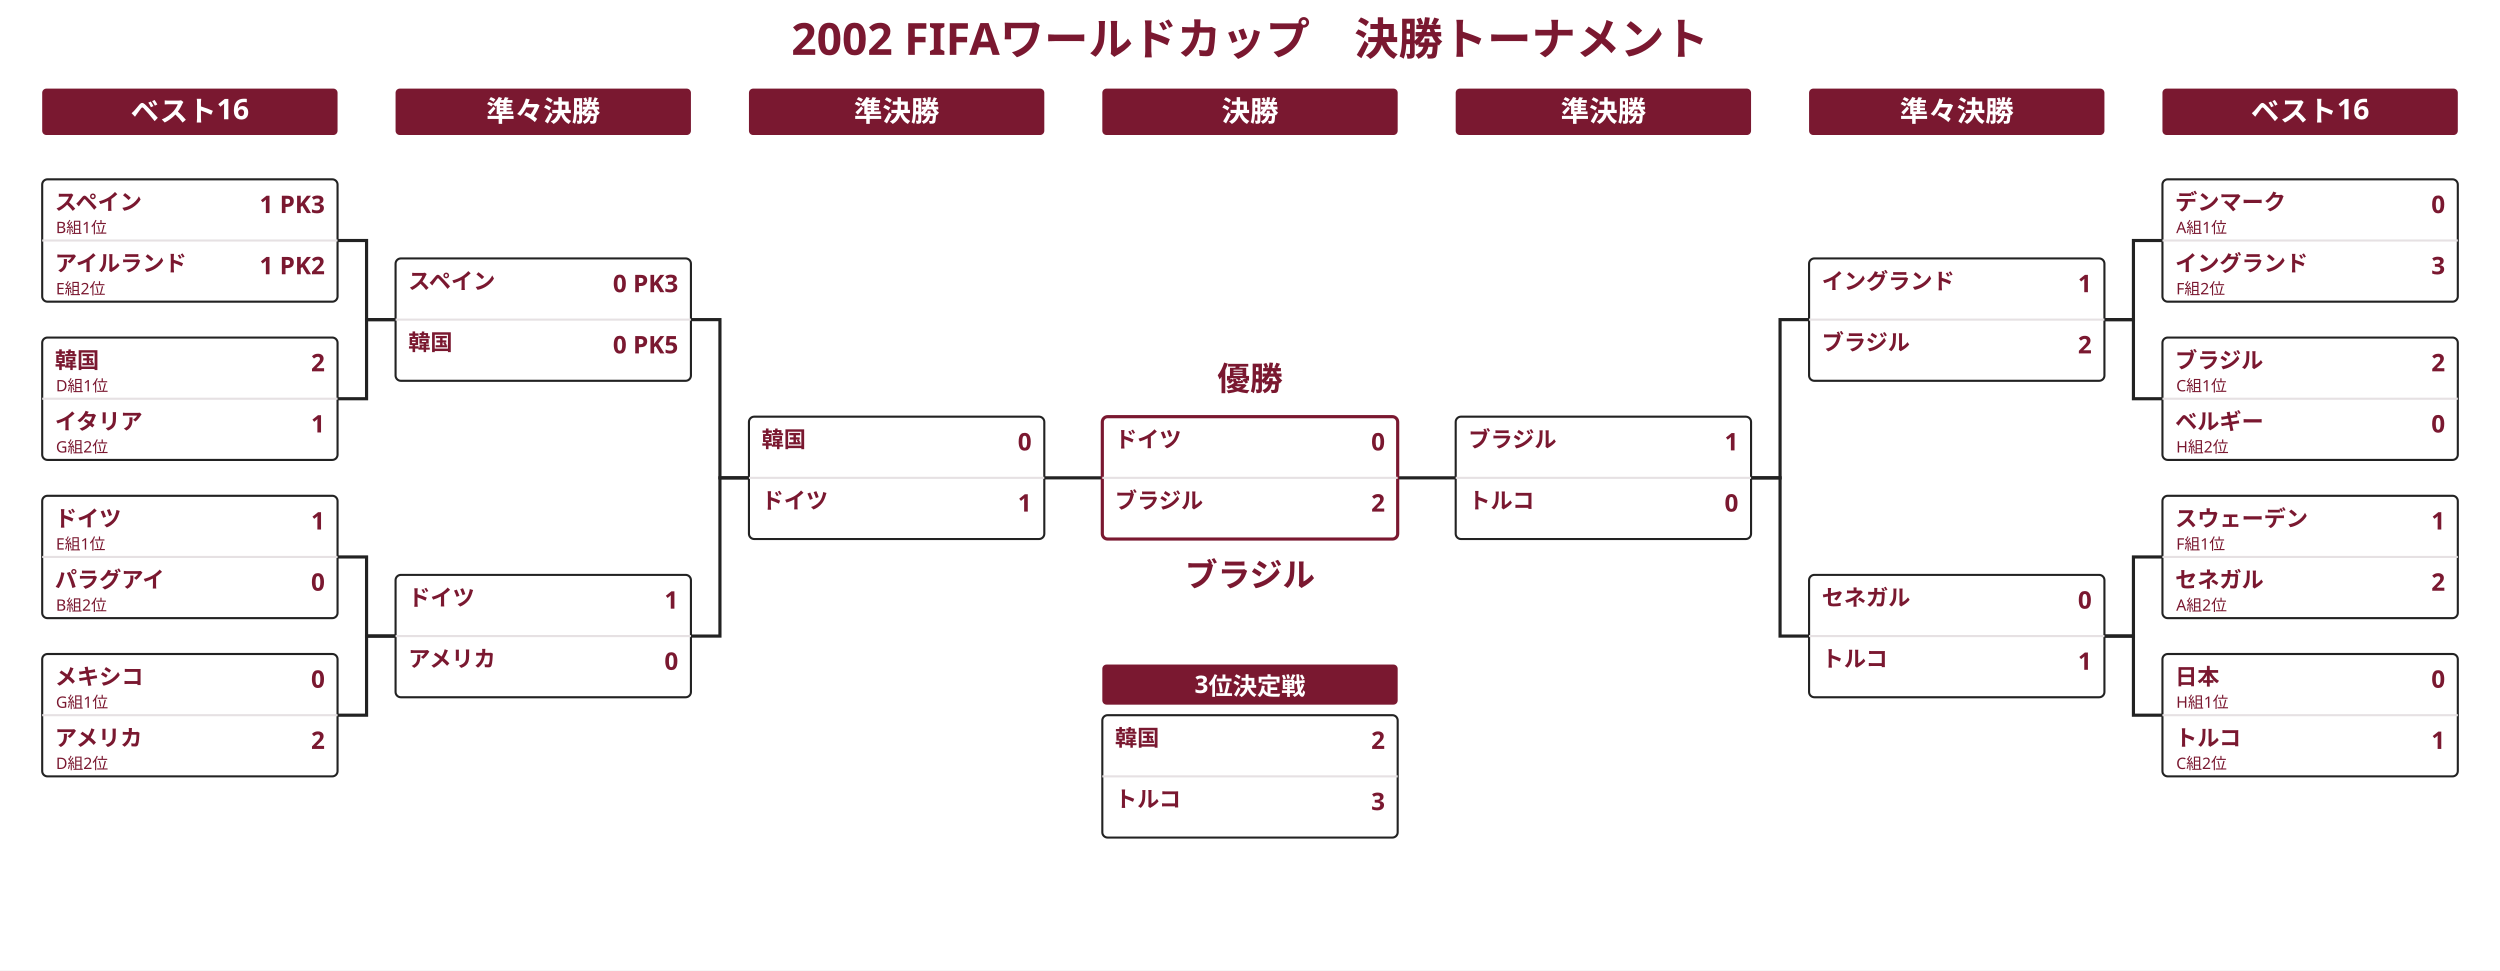
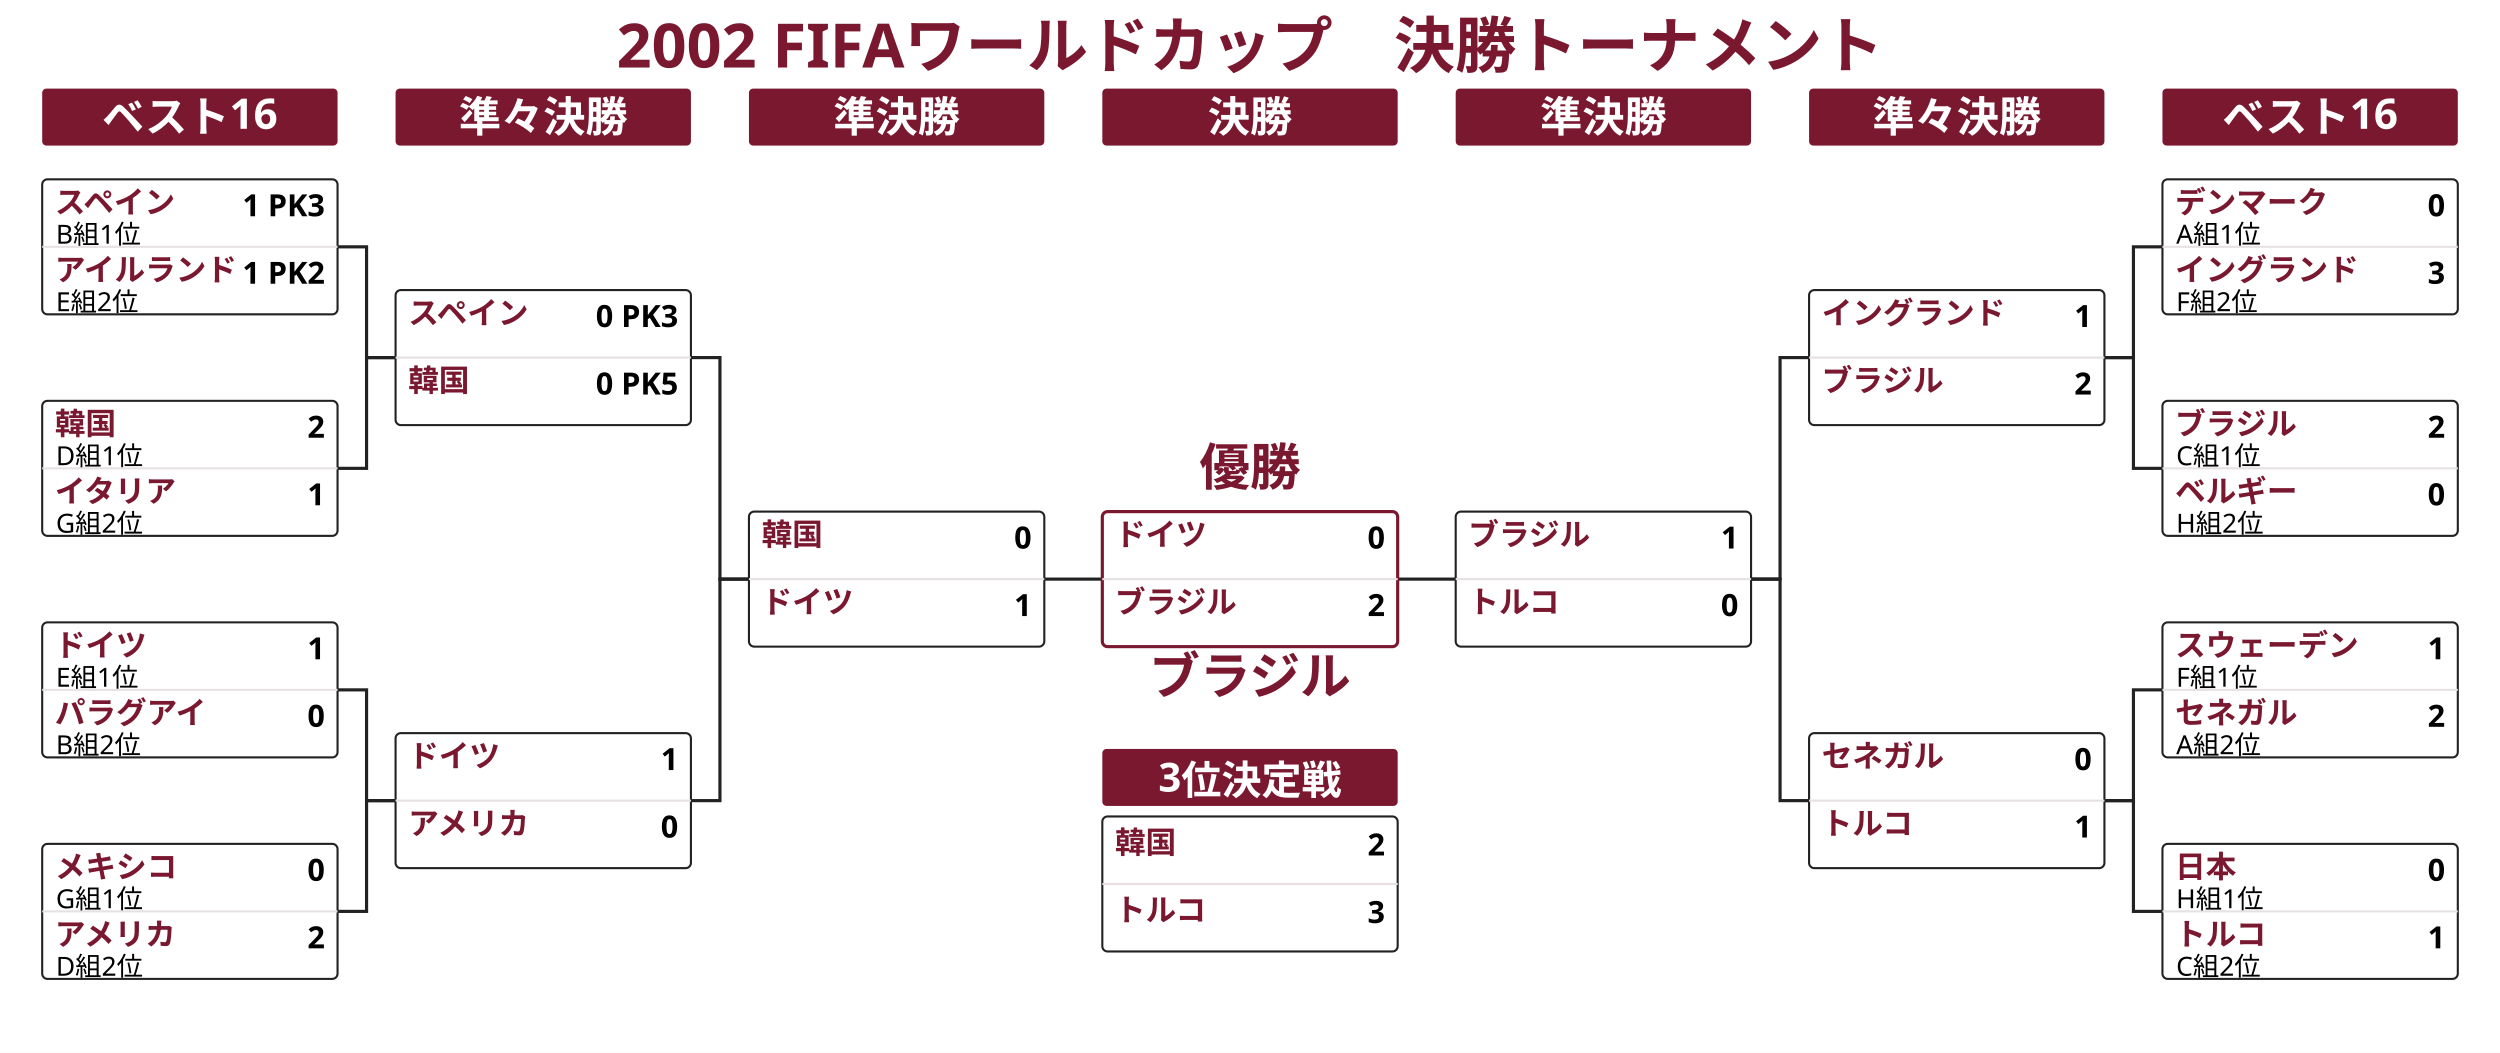
- <svg xmlns="http://www.w3.org/2000/svg" width="2370" height="920" viewBox="0 0 2370 920" role="img" aria-labelledby="title desc">
+ <svg xmlns="http://www.w3.org/2000/svg" width="2370" height="998" viewBox="0 0 2370 998" role="img" aria-labelledby="title desc">
  <rect width="100%" height="100%" fill="#ffffff" />
  <style>
-     .title{font:700 42px 'Noto Sans JP','Yu Gothic',sans-serif;fill:#7a1830}
-     .round{font:700 27px 'Noto Sans JP','Yu Gothic',sans-serif;fill:#fff}
-     .team{font:700 21px 'Noto Sans JP','Yu Gothic',sans-serif;fill:#7a1830}
-     .rank{font:400 15px 'Noto Sans JP','Yu Gothic',sans-serif;fill:#7a1830}
-     .score{font:700 23px 'Noto Sans JP','Yu Gothic',sans-serif;fill:#7a1830}
-     .champ{font:700 31px 'Noto Sans JP','Yu Gothic',sans-serif;fill:#7a1830}
-     .third-title{font:700 23px 'Noto Sans JP','Yu Gothic',sans-serif;fill:#fff}
+     .title{font:700 58px 'Noto Sans JP','Yu Gothic',sans-serif;fill:#7a1830}
+     .round{font:700 40px 'Noto Sans JP','Yu Gothic',sans-serif;fill:#fff}
+ .team{font:700 29px 'Noto Sans JP','Yu Gothic',sans-serif;fill: #7a1830;}
+ .rank{font:400 25px 'Noto Sans JP','Yu Gothic',sans-serif;}
+ .score{font:700 29px 'Noto Sans JP','Yu Gothic',sans-serif;}
+     .champ{font:700 48px 'Noto Sans JP','Yu Gothic',sans-serif;fill:#7a1830}
+     .third-title{font:700 38px 'Noto Sans JP','Yu Gothic',sans-serif;fill:#fff}
  </style>
-   <text class="title" x="1185" y="52" text-anchor="middle">2002 FIFAワールドカップ　決勝トーナメント</text>
-   <rect x="40" y="84" width="280" height="44" rx="4" fill="#7a1830" />
-   <text class="round" x="180" y="115" text-anchor="middle">ベスト16</text>
-   <rect x="2050" y="84" width="280" height="44" rx="4" fill="#7a1830" />
-   <text class="round" x="2190" y="115" text-anchor="middle">ベスト16</text>
-   <rect x="375" y="84" width="280" height="44" rx="4" fill="#7a1830" />
-   <text class="round" x="515" y="115" text-anchor="middle">準々決勝</text>
-   <rect x="1715" y="84" width="280" height="44" rx="4" fill="#7a1830" />
-   <text class="round" x="1855" y="115" text-anchor="middle">準々決勝</text>
-   <rect x="710" y="84" width="280" height="44" rx="4" fill="#7a1830" />
-   <text class="round" x="850" y="115" text-anchor="middle">準決勝</text>
-   <rect x="1380" y="84" width="280" height="44" rx="4" fill="#7a1830" />
-   <text class="round" x="1520" y="115" text-anchor="middle">準決勝</text>
-   <rect x="1045" y="84" width="280" height="44" rx="4" fill="#7a1830" />
-   <text class="round" x="1185" y="115" text-anchor="middle">決勝</text>
-   <path d="M 655 303 H 682.5 V 453 H 710" fill="none" stroke="#222222" stroke-width="3" />
-   <path d="M 320 228 H 347.5 V 303 H 375" fill="none" stroke="#222222" stroke-width="3" />
-   <path d="M 320 378 H 347.5 V 303 H 375" fill="none" stroke="#222222" stroke-width="3" />
-   <path d="M 655 603 H 682.5 V 453 H 710" fill="none" stroke="#222222" stroke-width="3" />
-   <path d="M 320 528 H 347.5 V 603 H 375" fill="none" stroke="#222222" stroke-width="3" />
-   <path d="M 320 678 H 347.5 V 603 H 375" fill="none" stroke="#222222" stroke-width="3" />
-   <path d="M 1715 303 H 1687.5 V 453 H 1660" fill="none" stroke="#222222" stroke-width="3" />
-   <path d="M 2050 228 H 2022.5 V 303 H 1995" fill="none" stroke="#222222" stroke-width="3" />
-   <path d="M 2050 378 H 2022.5 V 303 H 1995" fill="none" stroke="#222222" stroke-width="3" />
-   <path d="M 1715 603 H 1687.5 V 453 H 1660" fill="none" stroke="#222222" stroke-width="3" />
-   <path d="M 2050 528 H 2022.5 V 603 H 1995" fill="none" stroke="#222222" stroke-width="3" />
-   <path d="M 2050 678 H 2022.5 V 603 H 1995" fill="none" stroke="#222222" stroke-width="3" />
-   <path d="M 990 453 H 1017.5 V 453 H 1045" fill="none" stroke="#222222" stroke-width="3" />
-   <path d="M 1380 453 H 1352.5 V 453 H 1325" fill="none" stroke="#222222" stroke-width="3" />
-   <rect x="40" y="170" width="280" height="116" rx="5" fill="#fff" stroke="#222222" stroke-width="2" />
-   <line x1="40" y1="228" x2="320" y2="228" stroke="#e6e1e3" stroke-width="2" />
-   <text class="team" x="52" y="199">スペイン</text>
-   <text class="rank" x="53" y="221">B組1位</text>
-   <text class="score" x="308" y="202" text-anchor="end">1 PK3</text>
-   <text class="team" x="52" y="257">アイルランド</text>
-   <text class="rank" x="53" y="279">E組2位</text>
-   <text class="score" x="308" y="260" text-anchor="end">1 PK2</text>
-   <rect x="40" y="320" width="280" height="116" rx="5" fill="#fff" stroke="#222222" stroke-width="2" />
-   <line x1="40" y1="378" x2="320" y2="378" stroke="#e6e1e3" stroke-width="2" />
-   <text class="team" x="52" y="349">韓国</text>
-   <text class="rank" x="53" y="371">D組1位</text>
-   <text class="score" x="308" y="352" text-anchor="end">2</text>
-   <text class="team" x="52" y="407">イタリア</text>
-   <text class="rank" x="53" y="429">G組2位</text>
-   <text class="score" x="308" y="410" text-anchor="end">1</text>
-   <rect x="375" y="245" width="280" height="116" rx="5" fill="#fff" stroke="#222222" stroke-width="2" />
-   <line x1="375" y1="303" x2="655" y2="303" stroke="#e6e1e3" stroke-width="2" />
-   <text class="team" x="387" y="274">スペイン</text>
-   <text class="score" x="643" y="277" text-anchor="end">0 PK3</text>
-   <text class="team" x="387" y="332">韓国</text>
-   <text class="score" x="643" y="335" text-anchor="end">0 PK5</text>
-   <rect x="40" y="470" width="280" height="116" rx="5" fill="#fff" stroke="#222222" stroke-width="2" />
-   <line x1="40" y1="528" x2="320" y2="528" stroke="#e6e1e3" stroke-width="2" />
-   <text class="team" x="52" y="499">ドイツ</text>
-   <text class="rank" x="53" y="521">E組1位</text>
-   <text class="score" x="308" y="502" text-anchor="end">1</text>
-   <text class="team" x="52" y="557">パラグアイ</text>
-   <text class="rank" x="53" y="579">B組2位</text>
-   <text class="score" x="308" y="560" text-anchor="end">0</text>
-   <rect x="40" y="620" width="280" height="116" rx="5" fill="#fff" stroke="#222222" stroke-width="2" />
-   <line x1="40" y1="678" x2="320" y2="678" stroke="#e6e1e3" stroke-width="2" />
-   <text class="team" x="52" y="649">メキシコ</text>
-   <text class="rank" x="53" y="671">G組1位</text>
-   <text class="score" x="308" y="652" text-anchor="end">0</text>
-   <text class="team" x="52" y="707">アメリカ</text>
-   <text class="rank" x="53" y="729">D組2位</text>
-   <text class="score" x="308" y="710" text-anchor="end">2</text>
-   <rect x="375" y="545" width="280" height="116" rx="5" fill="#fff" stroke="#222222" stroke-width="2" />
-   <line x1="375" y1="603" x2="655" y2="603" stroke="#e6e1e3" stroke-width="2" />
-   <text class="team" x="387" y="574">ドイツ</text>
-   <text class="score" x="643" y="577" text-anchor="end">1</text>
-   <text class="team" x="387" y="632">アメリカ</text>
-   <text class="score" x="643" y="635" text-anchor="end">0</text>
-   <rect x="710" y="395" width="280" height="116" rx="5" fill="#fff" stroke="#222222" stroke-width="2" />
-   <line x1="710" y1="453" x2="990" y2="453" stroke="#e6e1e3" stroke-width="2" />
-   <text class="team" x="722" y="424">韓国</text>
-   <text class="score" x="978" y="427" text-anchor="end">0</text>
-   <text class="team" x="722" y="482">ドイツ</text>
-   <text class="score" x="978" y="485" text-anchor="end">1</text>
-   <rect x="2050" y="170" width="280" height="116" rx="5" fill="#fff" stroke="#222222" stroke-width="2" />
-   <line x1="2050" y1="228" x2="2330" y2="228" stroke="#e6e1e3" stroke-width="2" />
-   <text class="team" x="2062" y="199">デンマーク</text>
-   <text class="rank" x="2063" y="221">A組1位</text>
-   <text class="score" x="2318" y="202" text-anchor="end">0</text>
-   <text class="team" x="2062" y="257">イングランド</text>
-   <text class="rank" x="2063" y="279">F組2位</text>
-   <text class="score" x="2318" y="260" text-anchor="end">3</text>
-   <rect x="2050" y="320" width="280" height="116" rx="5" fill="#fff" stroke="#222222" stroke-width="2" />
-   <line x1="2050" y1="378" x2="2330" y2="378" stroke="#e6e1e3" stroke-width="2" />
-   <text class="team" x="2062" y="349">ブラジル</text>
-   <text class="rank" x="2063" y="371">C組1位</text>
-   <text class="score" x="2318" y="352" text-anchor="end">2</text>
-   <text class="team" x="2062" y="407">ベルギー</text>
-   <text class="rank" x="2063" y="429">H組2位</text>
-   <text class="score" x="2318" y="410" text-anchor="end">0</text>
-   <rect x="1715" y="245" width="280" height="116" rx="5" fill="#fff" stroke="#222222" stroke-width="2" />
-   <line x1="1715" y1="303" x2="1995" y2="303" stroke="#e6e1e3" stroke-width="2" />
-   <text class="team" x="1727" y="274">イングランド</text>
-   <text class="score" x="1983" y="277" text-anchor="end">1</text>
-   <text class="team" x="1727" y="332">ブラジル</text>
-   <text class="score" x="1983" y="335" text-anchor="end">2</text>
-   <rect x="2050" y="470" width="280" height="116" rx="5" fill="#fff" stroke="#222222" stroke-width="2" />
-   <line x1="2050" y1="528" x2="2330" y2="528" stroke="#e6e1e3" stroke-width="2" />
-   <text class="team" x="2062" y="499">スウェーデン</text>
-   <text class="rank" x="2063" y="521">F組1位</text>
-   <text class="score" x="2318" y="502" text-anchor="end">1</text>
-   <text class="team" x="2062" y="557">セネガル</text>
-   <text class="rank" x="2063" y="579">A組2位</text>
-   <text class="score" x="2318" y="560" text-anchor="end">2</text>
-   <rect x="2050" y="620" width="280" height="116" rx="5" fill="#fff" stroke="#222222" stroke-width="2" />
-   <line x1="2050" y1="678" x2="2330" y2="678" stroke="#e6e1e3" stroke-width="2" />
-   <text class="team" x="2062" y="649">日本</text>
-   <text class="rank" x="2063" y="671">H組1位</text>
-   <text class="score" x="2318" y="652" text-anchor="end">0</text>
-   <text class="team" x="2062" y="707">トルコ</text>
-   <text class="rank" x="2063" y="729">C組2位</text>
-   <text class="score" x="2318" y="710" text-anchor="end">1</text>
-   <rect x="1715" y="545" width="280" height="116" rx="5" fill="#fff" stroke="#222222" stroke-width="2" />
-   <line x1="1715" y1="603" x2="1995" y2="603" stroke="#e6e1e3" stroke-width="2" />
-   <text class="team" x="1727" y="574">セネガル</text>
-   <text class="score" x="1983" y="577" text-anchor="end">0</text>
-   <text class="team" x="1727" y="632">トルコ</text>
-   <text class="score" x="1983" y="635" text-anchor="end">1</text>
-   <rect x="1380" y="395" width="280" height="116" rx="5" fill="#fff" stroke="#222222" stroke-width="2" />
-   <line x1="1380" y1="453" x2="1660" y2="453" stroke="#e6e1e3" stroke-width="2" />
-   <text class="team" x="1392" y="424">ブラジル</text>
-   <text class="score" x="1648" y="427" text-anchor="end">1</text>
-   <text class="team" x="1392" y="482">トルコ</text>
-   <text class="score" x="1648" y="485" text-anchor="end">0</text>
-   <rect x="1045" y="395" width="280" height="116" rx="5" fill="#fff" stroke="#7a1830" stroke-width="3" />
-   <line x1="1045" y1="453" x2="1325" y2="453" stroke="#e6e1e3" stroke-width="2" />
-   <text class="team" x="1057" y="424">ドイツ</text>
-   <text class="score" x="1313" y="427" text-anchor="end">0</text>
-   <text class="team" x="1057" y="482">ブラジル</text>
-   <text class="score" x="1313" y="485" text-anchor="end">2</text>
-   <text class="champ" x="1185" y="370" text-anchor="middle">優勝</text>
-   <text class="champ" x="1185" y="556" text-anchor="middle">ブラジル</text>
-   <rect x="1045" y="630" width="280" height="38" rx="4" fill="#7a1830" />
-   <text class="third-title" x="1185" y="657" text-anchor="middle">3位決定戦</text>
-   <rect x="1045" y="678" width="280" height="116" rx="5" fill="#fff" stroke="#222222" stroke-width="2" />
-   <line x1="1045" y1="736" x2="1325" y2="736" stroke="#e6e1e3" stroke-width="2" />
-   <text class="team" x="1057" y="707">韓国</text>
-   <text class="score" x="1313" y="710" text-anchor="end">2</text>
-   <text class="team" x="1057" y="765">トルコ</text>
-   <text class="score" x="1313" y="768" text-anchor="end">3</text>
+   <text class="title" x="1185" y="64" text-anchor="middle">2002 FIFAワールドカップ　決勝トーナメント</text>
+   <rect x="40" y="84" width="280" height="54" rx="4" fill="#7a1830" />
+   <text class="round" x="180" y="111" text-anchor="middle" dominant-baseline="middle">ベスト16</text>
+   <rect x="2050" y="84" width="280" height="54" rx="4" fill="#7a1830" />
+   <text class="round" x="2190" y="111" text-anchor="middle" dominant-baseline="middle">ベスト16</text>
+   <rect x="375" y="84" width="280" height="54" rx="4" fill="#7a1830" />
+   <text class="round" x="515" y="111" text-anchor="middle" dominant-baseline="middle">準々決勝</text>
+   <rect x="1715" y="84" width="280" height="54" rx="4" fill="#7a1830" />
+   <text class="round" x="1855" y="111" text-anchor="middle" dominant-baseline="middle">準々決勝</text>
+   <rect x="710" y="84" width="280" height="54" rx="4" fill="#7a1830" />
+   <text class="round" x="850" y="111" text-anchor="middle" dominant-baseline="middle">準決勝</text>
+   <rect x="1380" y="84" width="280" height="54" rx="4" fill="#7a1830" />
+   <text class="round" x="1520" y="111" text-anchor="middle" dominant-baseline="middle">準決勝</text>
+   <rect x="1045" y="84" width="280" height="54" rx="4" fill="#7a1830" />
+   <text class="round" x="1185" y="111" text-anchor="middle" dominant-baseline="middle">決勝</text>
+   <path d="M 655 339 H 682.5 V 549 H 710" fill="none" stroke="#222222" stroke-width="3" />
+   <path d="M 320 234 H 347.5 V 339 H 375" fill="none" stroke="#222222" stroke-width="3" />
+   <path d="M 320 444 H 347.5 V 339 H 375" fill="none" stroke="#222222" stroke-width="3" />
+   <path d="M 655 759 H 682.5 V 549 H 710" fill="none" stroke="#222222" stroke-width="3" />
+   <path d="M 320 654 H 347.5 V 759 H 375" fill="none" stroke="#222222" stroke-width="3" />
+   <path d="M 320 864 H 347.5 V 759 H 375" fill="none" stroke="#222222" stroke-width="3" />
+   <path d="M 1715 339 H 1687.5 V 549 H 1660" fill="none" stroke="#222222" stroke-width="3" />
+   <path d="M 2050 234 H 2022.5 V 339 H 1995" fill="none" stroke="#222222" stroke-width="3" />
+   <path d="M 2050 444 H 2022.5 V 339 H 1995" fill="none" stroke="#222222" stroke-width="3" />
+   <path d="M 1715 759 H 1687.5 V 549 H 1660" fill="none" stroke="#222222" stroke-width="3" />
+   <path d="M 2050 654 H 2022.5 V 759 H 1995" fill="none" stroke="#222222" stroke-width="3" />
+   <path d="M 2050 864 H 2022.5 V 759 H 1995" fill="none" stroke="#222222" stroke-width="3" />
+   <path d="M 990 549 H 1017.5 V 549 H 1045" fill="none" stroke="#222222" stroke-width="3" />
+   <path d="M 1380 549 H 1352.5 V 549 H 1325" fill="none" stroke="#222222" stroke-width="3" />
+   <rect x="40" y="170" width="280" height="128" rx="5" fill="#fff" stroke="#222222" stroke-width="2" />
+   <line x1="40" y1="234" x2="320" y2="234" stroke="#e6e1e3" stroke-width="2" />
+   <text class="team" x="52" y="202">スペイン</text>
+   <text class="rank" x="53" y="231">B組1位</text>
+   <text class="score" x="308" y="205" text-anchor="end">1 PK3</text>
+   <text class="team" x="52" y="266">アイルランド</text>
+   <text class="rank" x="53" y="295">E組2位</text>
+   <text class="score" x="308" y="269" text-anchor="end">1 PK2</text>
+   <rect x="40" y="380" width="280" height="128" rx="5" fill="#fff" stroke="#222222" stroke-width="2" />
+   <line x1="40" y1="444" x2="320" y2="444" stroke="#e6e1e3" stroke-width="2" />
+   <text class="team" x="52" y="412">韓国</text>
+   <text class="rank" x="53" y="441">D組1位</text>
+   <text class="score" x="308" y="415" text-anchor="end">2</text>
+   <text class="team" x="52" y="476">イタリア</text>
+   <text class="rank" x="53" y="505">G組2位</text>
+   <text class="score" x="308" y="479" text-anchor="end">1</text>
+   <rect x="375" y="275" width="280" height="128" rx="5" fill="#fff" stroke="#222222" stroke-width="2" />
+   <line x1="375" y1="339" x2="655" y2="339" stroke="#e6e1e3" stroke-width="2" />
+   <text class="team" x="387" y="307">スペイン</text>
+   <text class="score" x="643" y="310" text-anchor="end">0 PK3</text>
+   <text class="team" x="387" y="371">韓国</text>
+   <text class="score" x="643" y="374" text-anchor="end">0 PK5</text>
+   <rect x="40" y="590" width="280" height="128" rx="5" fill="#fff" stroke="#222222" stroke-width="2" />
+   <line x1="40" y1="654" x2="320" y2="654" stroke="#e6e1e3" stroke-width="2" />
+   <text class="team" x="52" y="622">ドイツ</text>
+   <text class="rank" x="53" y="651">E組1位</text>
+   <text class="score" x="308" y="625" text-anchor="end">1</text>
+   <text class="team" x="52" y="686">パラグアイ</text>
+   <text class="rank" x="53" y="715">B組2位</text>
+   <text class="score" x="308" y="689" text-anchor="end">0</text>
+   <rect x="40" y="800" width="280" height="128" rx="5" fill="#fff" stroke="#222222" stroke-width="2" />
+   <line x1="40" y1="864" x2="320" y2="864" stroke="#e6e1e3" stroke-width="2" />
+   <text class="team" x="52" y="832">メキシコ</text>
+   <text class="rank" x="53" y="861">G組1位</text>
+   <text class="score" x="308" y="835" text-anchor="end">0</text>
+   <text class="team" x="52" y="896">アメリカ</text>
+   <text class="rank" x="53" y="925">D組2位</text>
+   <text class="score" x="308" y="899" text-anchor="end">2</text>
+   <rect x="375" y="695" width="280" height="128" rx="5" fill="#fff" stroke="#222222" stroke-width="2" />
+   <line x1="375" y1="759" x2="655" y2="759" stroke="#e6e1e3" stroke-width="2" />
+   <text class="team" x="387" y="727">ドイツ</text>
+   <text class="score" x="643" y="730" text-anchor="end">1</text>
+   <text class="team" x="387" y="791">アメリカ</text>
+   <text class="score" x="643" y="794" text-anchor="end">0</text>
+   <rect x="710" y="485" width="280" height="128" rx="5" fill="#fff" stroke="#222222" stroke-width="2" />
+   <line x1="710" y1="549" x2="990" y2="549" stroke="#e6e1e3" stroke-width="2" />
+   <text class="team" x="722" y="517">韓国</text>
+   <text class="score" x="978" y="520" text-anchor="end">0</text>
+   <text class="team" x="722" y="581">ドイツ</text>
+   <text class="score" x="978" y="584" text-anchor="end">1</text>
+   <rect x="2050" y="170" width="280" height="128" rx="5" fill="#fff" stroke="#222222" stroke-width="2" />
+   <line x1="2050" y1="234" x2="2330" y2="234" stroke="#e6e1e3" stroke-width="2" />
+   <text class="team" x="2062" y="202">デンマーク</text>
+   <text class="rank" x="2063" y="231">A組1位</text>
+   <text class="score" x="2318" y="205" text-anchor="end">0</text>
+   <text class="team" x="2062" y="266">イングランド</text>
+   <text class="rank" x="2063" y="295">F組2位</text>
+   <text class="score" x="2318" y="269" text-anchor="end">3</text>
+   <rect x="2050" y="380" width="280" height="128" rx="5" fill="#fff" stroke="#222222" stroke-width="2" />
+   <line x1="2050" y1="444" x2="2330" y2="444" stroke="#e6e1e3" stroke-width="2" />
+   <text class="team" x="2062" y="412">ブラジル</text>
+   <text class="rank" x="2063" y="441">C組1位</text>
+   <text class="score" x="2318" y="415" text-anchor="end">2</text>
+   <text class="team" x="2062" y="476">ベルギー</text>
+   <text class="rank" x="2063" y="505">H組2位</text>
+   <text class="score" x="2318" y="479" text-anchor="end">0</text>
+   <rect x="1715" y="275" width="280" height="128" rx="5" fill="#fff" stroke="#222222" stroke-width="2" />
+   <line x1="1715" y1="339" x2="1995" y2="339" stroke="#e6e1e3" stroke-width="2" />
+   <text class="team" x="1727" y="307">イングランド</text>
+   <text class="score" x="1983" y="310" text-anchor="end">1</text>
+   <text class="team" x="1727" y="371">ブラジル</text>
+   <text class="score" x="1983" y="374" text-anchor="end">2</text>
+   <rect x="2050" y="590" width="280" height="128" rx="5" fill="#fff" stroke="#222222" stroke-width="2" />
+   <line x1="2050" y1="654" x2="2330" y2="654" stroke="#e6e1e3" stroke-width="2" />
+   <text class="team" x="2062" y="622">スウェーデン</text>
+   <text class="rank" x="2063" y="651">F組1位</text>
+   <text class="score" x="2318" y="625" text-anchor="end">1</text>
+   <text class="team" x="2062" y="686">セネガル</text>
+   <text class="rank" x="2063" y="715">A組2位</text>
+   <text class="score" x="2318" y="689" text-anchor="end">2</text>
+   <rect x="2050" y="800" width="280" height="128" rx="5" fill="#fff" stroke="#222222" stroke-width="2" />
+   <line x1="2050" y1="864" x2="2330" y2="864" stroke="#e6e1e3" stroke-width="2" />
+   <text class="team" x="2062" y="832">日本</text>
+   <text class="rank" x="2063" y="861">H組1位</text>
+   <text class="score" x="2318" y="835" text-anchor="end">0</text>
+   <text class="team" x="2062" y="896">トルコ</text>
+   <text class="rank" x="2063" y="925">C組2位</text>
+   <text class="score" x="2318" y="899" text-anchor="end">1</text>
+   <rect x="1715" y="695" width="280" height="128" rx="5" fill="#fff" stroke="#222222" stroke-width="2" />
+   <line x1="1715" y1="759" x2="1995" y2="759" stroke="#e6e1e3" stroke-width="2" />
+   <text class="team" x="1727" y="727">セネガル</text>
+   <text class="score" x="1983" y="730" text-anchor="end">0</text>
+   <text class="team" x="1727" y="791">トルコ</text>
+   <text class="score" x="1983" y="794" text-anchor="end">1</text>
+   <rect x="1380" y="485" width="280" height="128" rx="5" fill="#fff" stroke="#222222" stroke-width="2" />
+   <line x1="1380" y1="549" x2="1660" y2="549" stroke="#e6e1e3" stroke-width="2" />
+   <text class="team" x="1392" y="517">ブラジル</text>
+   <text class="score" x="1648" y="520" text-anchor="end">1</text>
+   <text class="team" x="1392" y="581">トルコ</text>
+   <text class="score" x="1648" y="584" text-anchor="end">0</text>
+   <rect x="1045" y="485" width="280" height="128" rx="5" fill="#fff" stroke="#7a1830" stroke-width="3" />
+   <line x1="1045" y1="549" x2="1325" y2="549" stroke="#e6e1e3" stroke-width="2" />
+   <text class="team" x="1057" y="517">ドイツ</text>
+   <text class="score" x="1313" y="520" text-anchor="end">0</text>
+   <text class="team" x="1057" y="581">ブラジル</text>
+   <text class="score" x="1313" y="584" text-anchor="end">2</text>
+   <text class="champ" x="1185" y="460" text-anchor="middle">優勝</text>
+   <text class="champ" x="1185" y="658" text-anchor="middle">ブラジル</text>
+   <rect x="1045" y="710" width="280" height="54" rx="4" fill="#7a1830" />
+   <text class="third-title" x="1185" y="737" text-anchor="middle" dominant-baseline="middle">3位決定戦</text>
+   <rect x="1045" y="774" width="280" height="128" rx="5" fill="#fff" stroke="#222222" stroke-width="2" />
+   <line x1="1045" y1="838" x2="1325" y2="838" stroke="#e6e1e3" stroke-width="2" />
+   <text class="team" x="1057" y="809">韓国</text>
+   <text class="score" x="1313" y="811" text-anchor="end">2</text>
+   <text class="team" x="1057" y="873">トルコ</text>
+   <text class="score" x="1313" y="875" text-anchor="end">3</text>
</svg>
